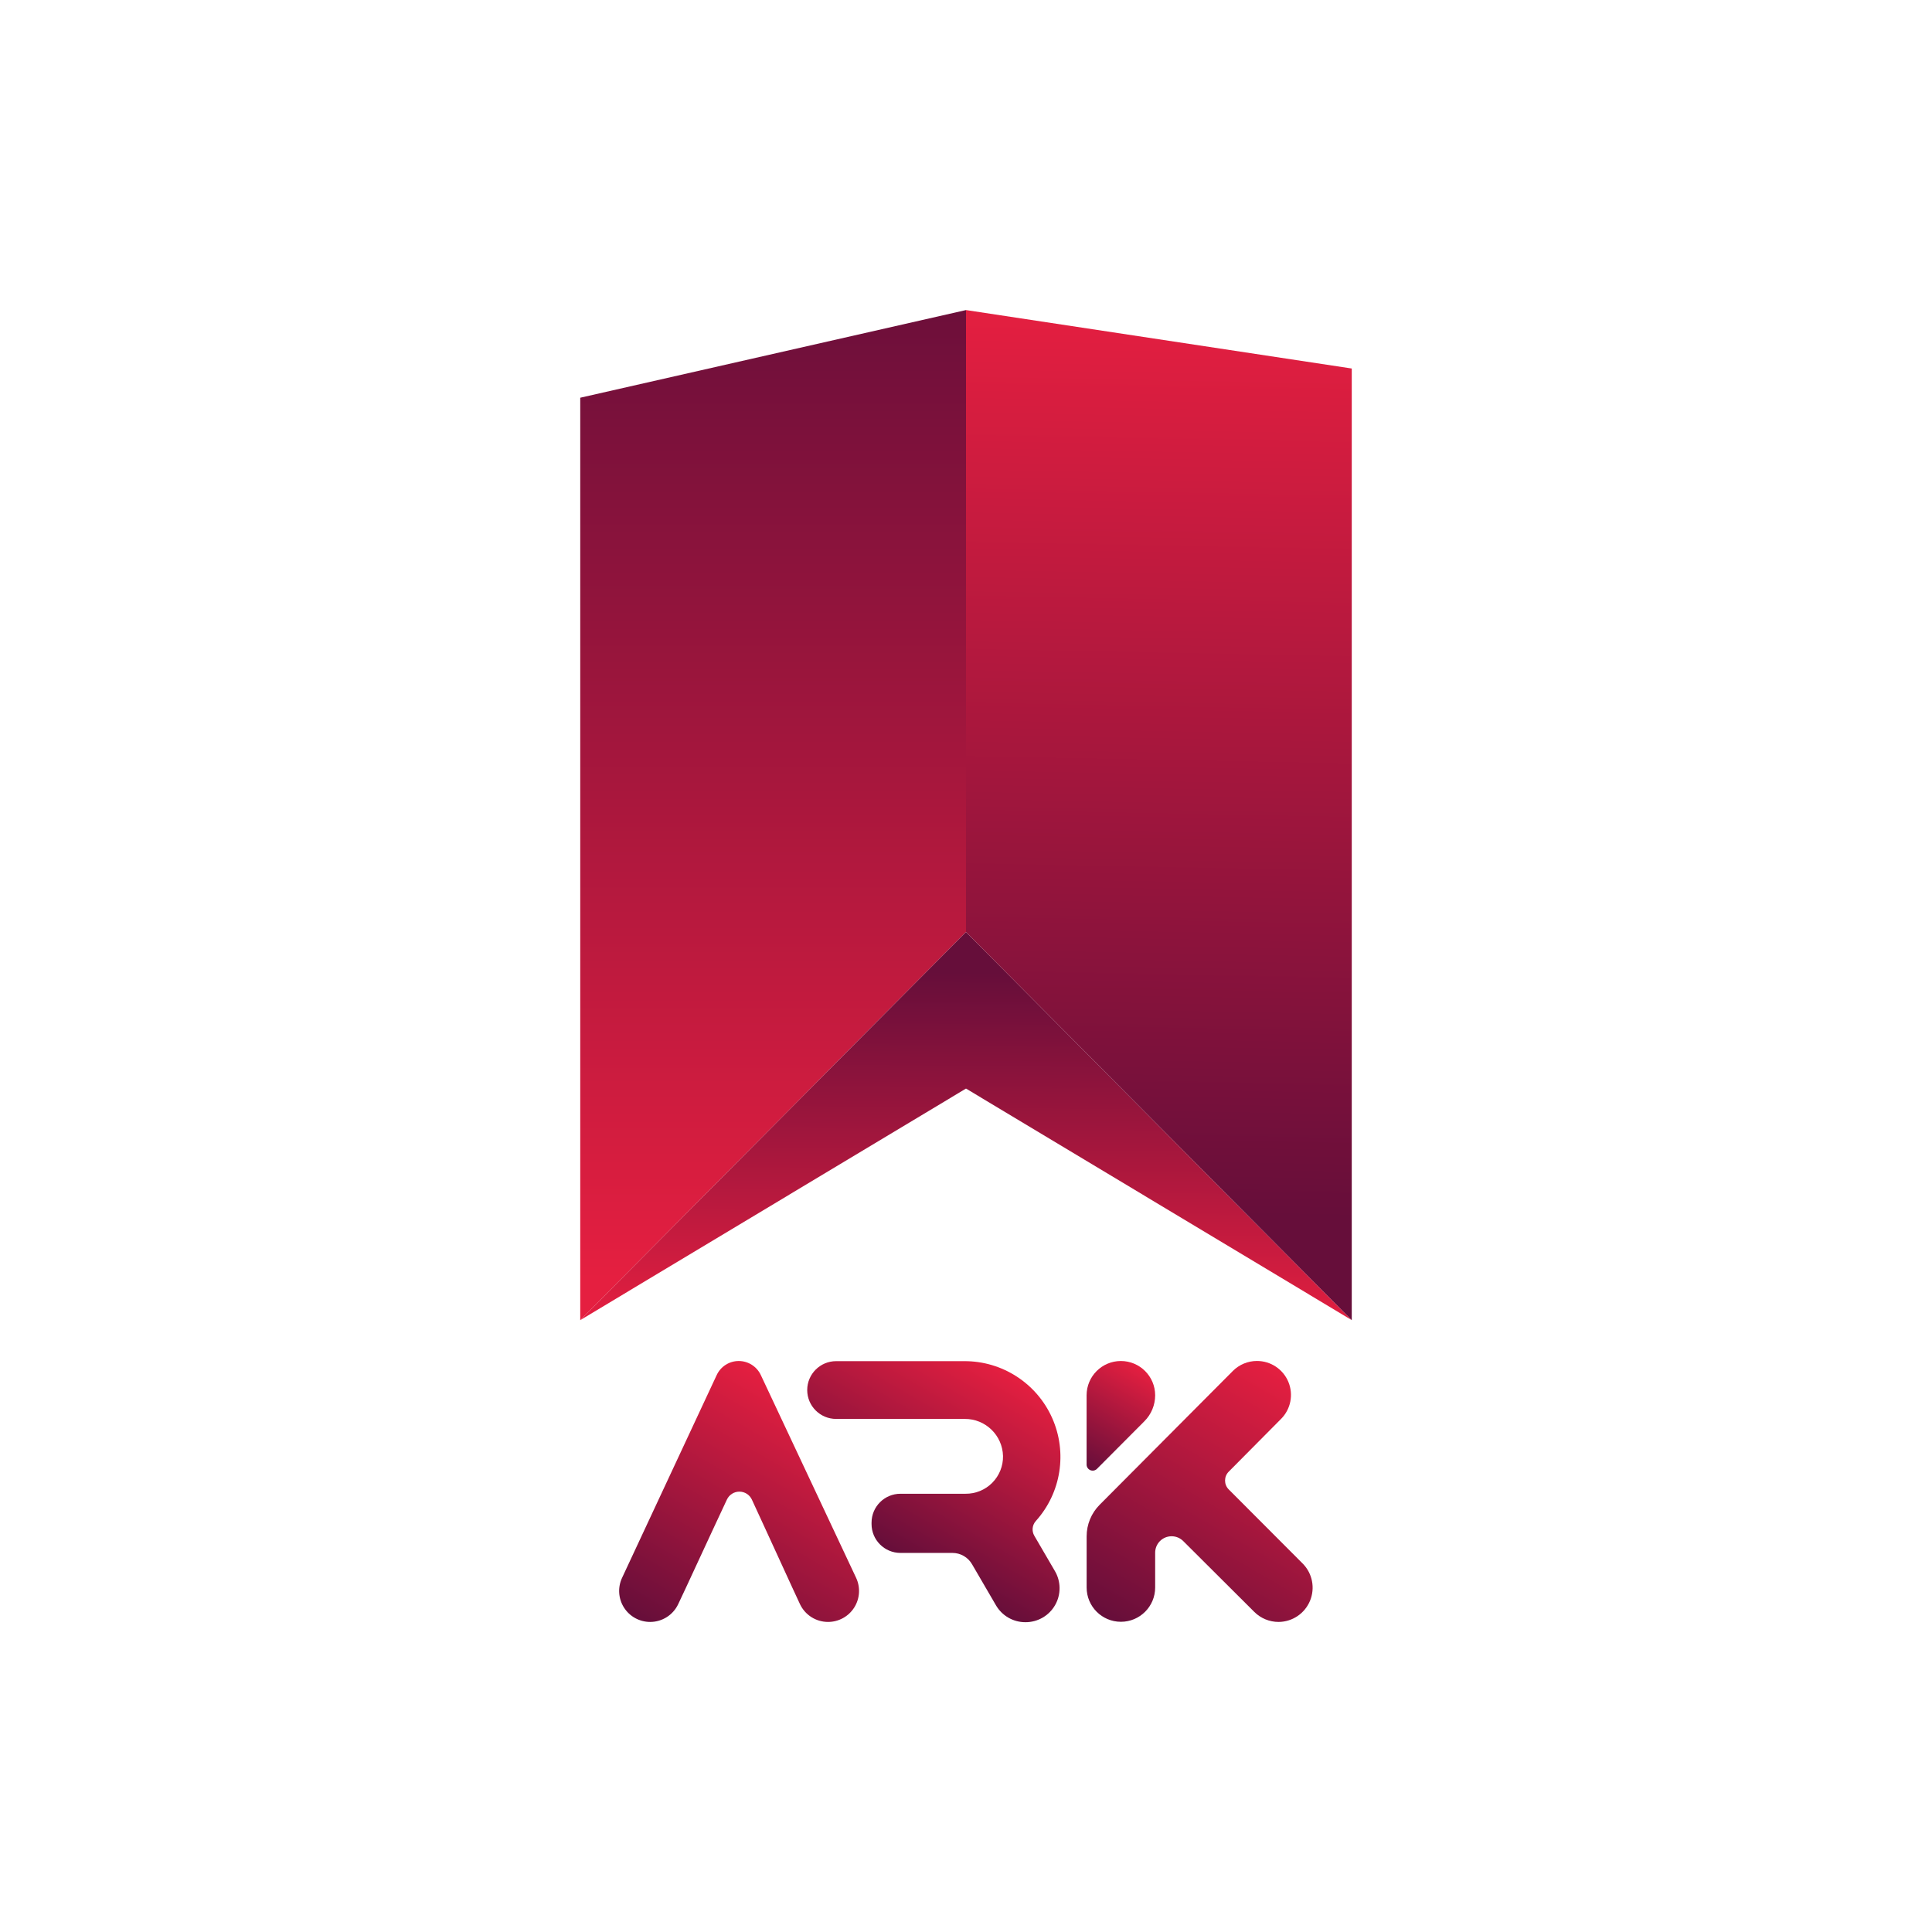
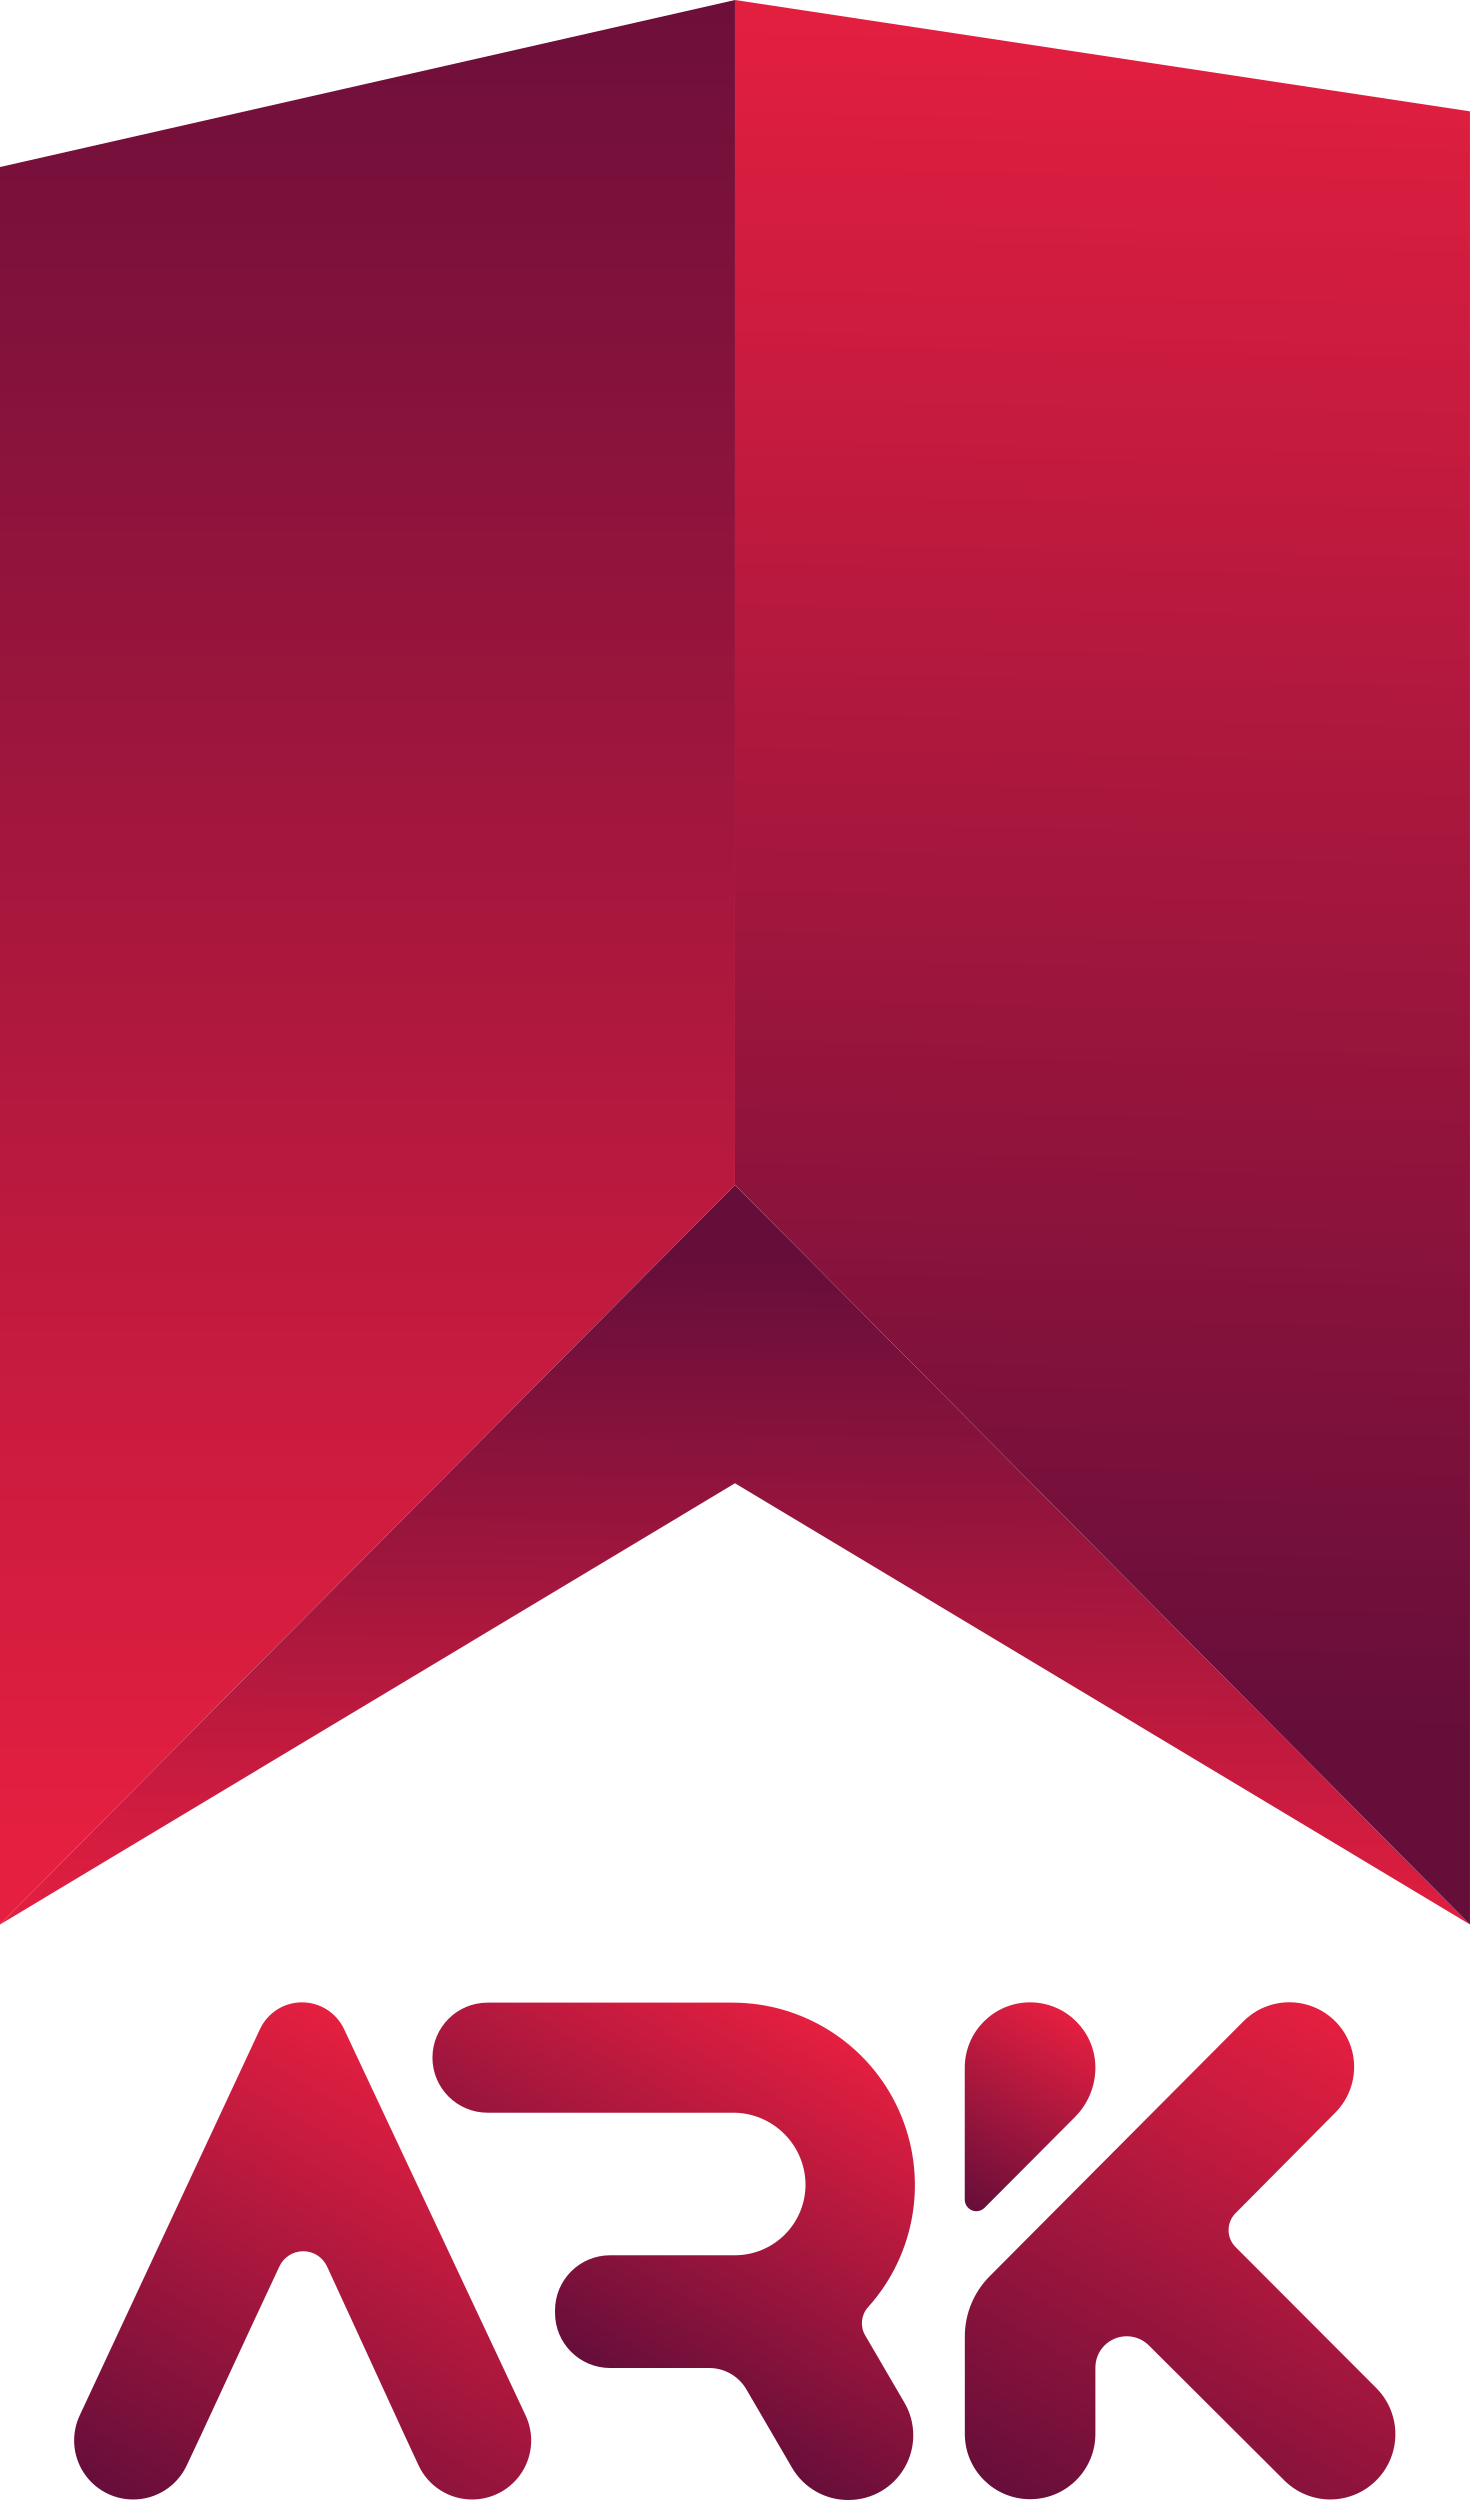
- <svg xmlns="http://www.w3.org/2000/svg" xmlns:xlink="http://www.w3.org/1999/xlink" viewBox="0 0 512 512">
-   <defs>
+ <svg xmlns="http://www.w3.org/2000/svg" xmlns:xlink="http://www.w3.org/1999/xlink" viewBox="0 0 204.46 347.73" version="1.1" id="svg32" width="204.46" height="347.73">
+   <defs id="defs13">
    <linearGradient id="linear-gradient" x1="204.88" y1="339.03" x2="204.88" y2="67.2" gradientUnits="userSpaceOnUse">
-       <stop offset="0" stop-color="#e51f40" />
-       <stop offset="1" stop-color="#660e3a" />
+       <stop offset="0" stop-color="#e51f40" id="stop2" />
+       <stop offset="1" stop-color="#660e3a" id="stop4" />
    </linearGradient>
    <linearGradient id="linear-gradient-2" x1="255.98" y1="351.6" x2="256.88" y2="257.65" xlink:href="#linear-gradient" />
    <linearGradient id="linear-gradient-3" x1="309.7" y1="80.82" x2="305.09" y2="321.84" xlink:href="#linear-gradient" />
    <linearGradient id="linear-gradient-4" x1="220.45" y1="373.93" x2="183.65" y2="437.67" xlink:href="#linear-gradient" />
    <linearGradient id="linear-gradient-5" x1="265.86" y1="362.69" x2="237.41" y2="411.97" xlink:href="#linear-gradient" />
    <linearGradient id="linear-gradient-6" x1="345.25" y1="366.27" x2="305.06" y2="435.87" xlink:href="#linear-gradient" />
    <linearGradient id="linear-gradient-7" x1="301.62" y1="361.92" x2="286.46" y2="388.19" xlink:href="#linear-gradient" />
+     <linearGradient xlink:href="#linear-gradient" id="linearGradient36" gradientUnits="userSpaceOnUse" x1="204.88" y1="339.03" x2="204.88" y2="67.2" />
  </defs>
-   <g id="Layer_1" data-name="Layer 1">
-     <polygon points="256 82.17 153.77 105.4 153.77 349.85 256 246.99 256 82.17" style="fill:url(#linear-gradient)" />
-     <polygon points="153.77 349.85 256 288.48 358.23 349.85 256 246.99 153.77 349.85" style="fill:url(#linear-gradient-2)" />
-     <polygon points="256 82.17 256 246.99 358.23 349.85 358.23 97.66 256 82.17" style="fill:url(#linear-gradient-3)" />
-     <path d="M201.62,364.39a6.47,6.47,0,0,0-5.84-3.71,6.44,6.44,0,0,0-5.85,3.73l-25.08,53.74a8.21,8.21,0,0,0,7.45,11.68h0a8.21,8.21,0,0,0,7.46-4.78l2-4.25,7.1-15.31,3.78-8.09a3.65,3.65,0,0,1,6.61,0l3.72,8.08L210,420.8l2,4.31a8.21,8.21,0,0,0,7.44,4.72h0a8.21,8.21,0,0,0,7.43-11.71Z" style="fill:url(#linear-gradient-4)" />
-     <path d="M274.11,407a3.33,3.33,0,0,1,.39-3.91,25.38,25.38,0,0,0-18.92-42.37h-34a7.66,7.66,0,0,0-7.66,7.65h0a7.66,7.66,0,0,0,7.66,7.66h34.08a10.08,10.08,0,0,1,10.15,9.83,9.83,9.83,0,0,1-9.95,10H238.62a7.66,7.66,0,0,0-7.65,7.65v.37a7.66,7.66,0,0,0,7.65,7.66H252.4a6,6,0,0,1,5.2,3l6.34,10.88a9,9,0,0,0,7.8,4.48h0a9,9,0,0,0,7.8-13.59Z" style="fill:url(#linear-gradient-5)" />
-     <path d="M338.83,429.83h0a9.1,9.1,0,0,1-6.41-2.64l-18.83-18.77a4.37,4.37,0,0,0-6.21,0h0a4.37,4.37,0,0,0-1.25,3.06v9.23a9.08,9.08,0,0,1-9.08,9.08h0a9.08,9.08,0,0,1-9.08-9.08V407.14a11.86,11.86,0,0,1,3.45-8.36L306.13,384l20.59-20.68a9,9,0,0,1,6.38-2.65h0a9,9,0,0,1,6.38,15.37L325.63,390a3.34,3.34,0,0,0,0,4.72l19.63,19.67A9.08,9.08,0,0,1,338.83,429.83Z" style="fill:url(#linear-gradient-6)" />
-     <path d="M306.13,369.76h0a9.73,9.73,0,0,1-2.84,6.87l-12.58,12.63a1.61,1.61,0,0,1-2.75-1.13V369.76a9.09,9.09,0,0,1,9.08-9.08h0A9.09,9.09,0,0,1,306.13,369.76Z" style="fill:url(#linear-gradient-7)" />
+   <g id="Layer_1" data-name="Layer 1" transform="translate(-153.77,-82.17)">
+     <polygon points="153.77,349.85 256,246.99 256,82.17 153.77,105.4 " style="fill:url(#linearGradient36)" id="polygon17" />
+     <polygon points="358.23,349.85 256,246.99 153.77,349.85 256,288.48 " style="fill:url(#linear-gradient-2)" id="polygon19" />
+     <polygon points="358.23,349.85 358.23,97.66 256,82.17 256,246.99 " style="fill:url(#linear-gradient-3)" id="polygon21" />
+     <path d="m 201.62,364.39 a 6.47,6.47 0 0 0 -5.84,-3.71 6.44,6.44 0 0 0 -5.85,3.73 l -25.08,53.74 a 8.21,8.21 0 0 0 7.45,11.68 v 0 a 8.21,8.21 0 0 0 7.46,-4.78 l 2,-4.25 7.1,-15.31 3.78,-8.09 a 3.65,3.65 0 0 1 6.61,0 l 3.72,8.08 7.03,15.32 2,4.31 a 8.21,8.21 0 0 0 7.44,4.72 v 0 a 8.21,8.21 0 0 0 7.43,-11.71 z" style="fill:url(#linear-gradient-4)" id="path23" />
+     <path d="m 274.11,407 a 3.33,3.33 0 0 1 0.39,-3.91 25.38,25.38 0 0 0 -18.92,-42.37 h -34 a 7.66,7.66 0 0 0 -7.66,7.65 v 0 a 7.66,7.66 0 0 0 7.66,7.66 h 34.08 a 10.08,10.08 0 0 1 10.15,9.83 9.83,9.83 0 0 1 -9.95,10 h -17.24 a 7.66,7.66 0 0 0 -7.65,7.65 v 0.37 a 7.66,7.66 0 0 0 7.65,7.66 h 13.78 a 6,6 0 0 1 5.2,3 l 6.34,10.88 a 9,9 0 0 0 7.8,4.48 v 0 a 9,9 0 0 0 7.8,-13.59 z" style="fill:url(#linear-gradient-5)" id="path25" />
+     <path d="m 338.83,429.83 v 0 a 9.1,9.1 0 0 1 -6.41,-2.64 l -18.83,-18.77 a 4.37,4.37 0 0 0 -6.21,0 v 0 a 4.37,4.37 0 0 0 -1.25,3.06 v 9.23 a 9.08,9.08 0 0 1 -9.08,9.08 v 0 a 9.08,9.08 0 0 1 -9.08,-9.08 v -13.57 a 11.86,11.86 0 0 1 3.45,-8.36 L 306.13,384 326.72,363.32 a 9,9 0 0 1 6.38,-2.65 v 0 a 9,9 0 0 1 6.38,15.37 L 325.63,390 a 3.34,3.34 0 0 0 0,4.72 l 19.63,19.67 a 9.08,9.08 0 0 1 -6.43,15.44 z" style="fill:url(#linear-gradient-6)" id="path27" />
+     <path d="m 306.13,369.76 v 0 a 9.73,9.73 0 0 1 -2.84,6.87 l -12.58,12.63 a 1.61,1.61 0 0 1 -2.75,-1.13 v -18.37 a 9.09,9.09 0 0 1 9.08,-9.08 v 0 a 9.09,9.09 0 0 1 9.09,9.08 z" style="fill:url(#linear-gradient-7)" id="path29" />
  </g>
</svg>
